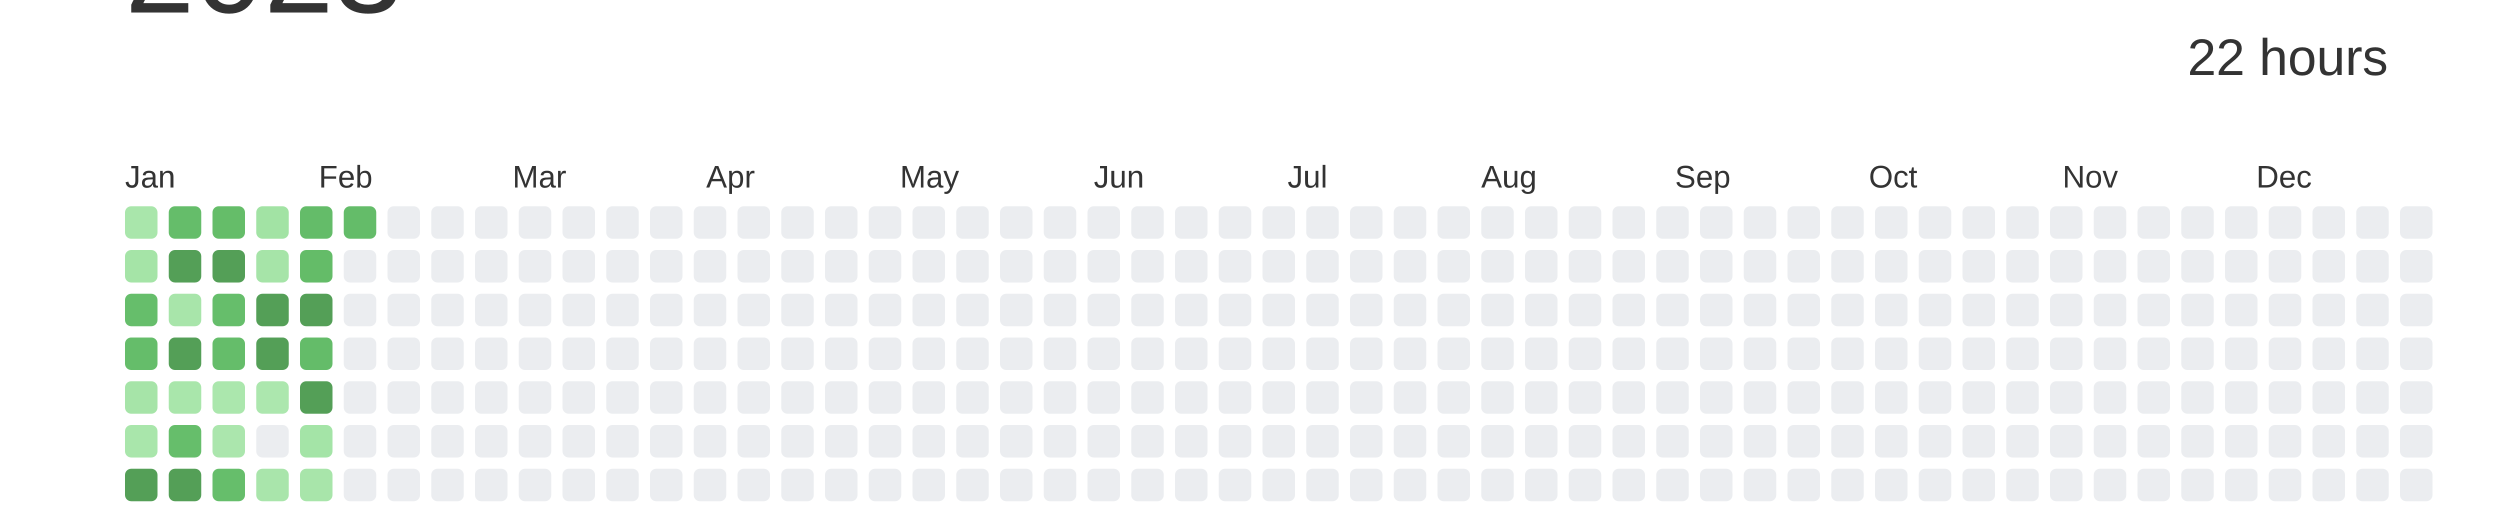
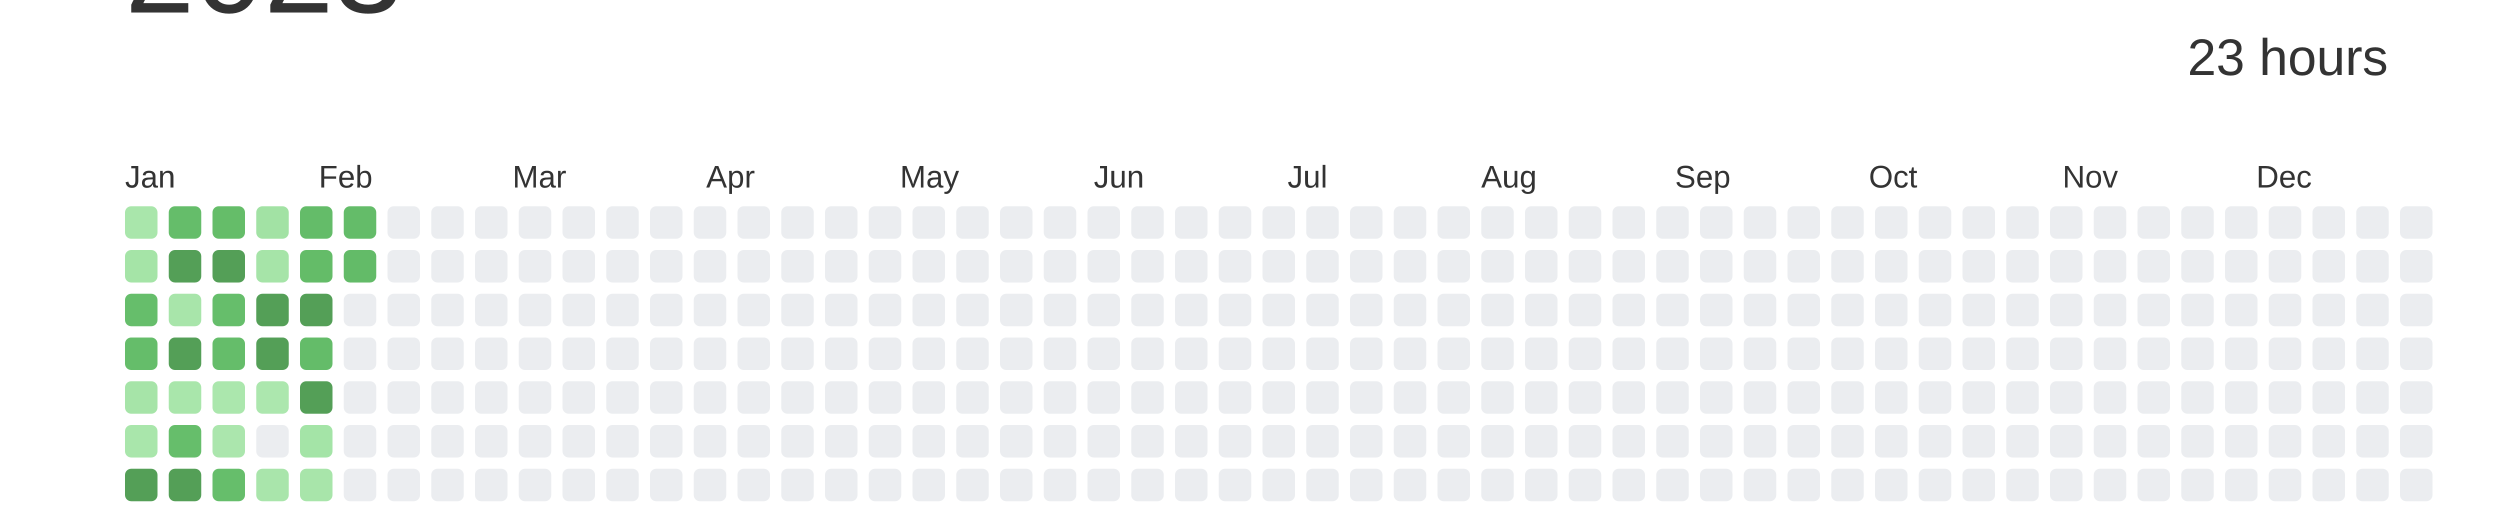
<svg xmlns="http://www.w3.org/2000/svg" baseProfile="full" height="42mm" version="1.1" viewBox="0,0,200,42" width="200mm">
  <defs />
  <rect fill="#ffffff" height="42" width="200" x="0" y="0" />
  <text alignment-baseline="hanging" fill="#333333" style="font-size:10.0px; font-family:Arial;" x="10" y="1">2023</text>
-   <text alignment-baseline="hanging" fill="#333333" style="font-size:4.125px; font-family:Arial;" x="175" y="6">22 hours</text>
+   <text alignment-baseline="hanging" fill="#333333" style="font-size:4.125px; font-family:Arial;" x="175" y="6">23 hours</text>
  <text fill="#333333" style="font-size:2.5px; font-family:Arial" x="10.0" y="15">Jan</text>
  <text fill="#333333" style="font-size:2.5px; font-family:Arial" x="25.5" y="15">Feb</text>
  <text fill="#333333" style="font-size:2.5px; font-family:Arial" x="41.0" y="15">Mar</text>
  <text fill="#333333" style="font-size:2.5px; font-family:Arial" x="56.5" y="15">Apr</text>
  <text fill="#333333" style="font-size:2.5px; font-family:Arial" x="72.0" y="15">May</text>
  <text fill="#333333" style="font-size:2.5px; font-family:Arial" x="87.5" y="15">Jun</text>
  <text fill="#333333" style="font-size:2.5px; font-family:Arial" x="103.0" y="15">Jul</text>
  <text fill="#333333" style="font-size:2.5px; font-family:Arial" x="118.5" y="15">Aug</text>
  <text fill="#333333" style="font-size:2.5px; font-family:Arial" x="134.0" y="15">Sep</text>
  <text fill="#333333" style="font-size:2.5px; font-family:Arial" x="149.5" y="15">Oct</text>
  <text fill="#333333" style="font-size:2.5px; font-family:Arial" x="165.0" y="15">Nov</text>
  <text fill="#333333" style="font-size:2.5px; font-family:Arial" x="180.5" y="15">Dec</text>
  <rect fill="#a9e6ab" height="2.6" rx="0.5" ry="0.5" width="2.6" x="10.0" y="16.5" />
  <rect fill="#a5e4a7" height="2.6" rx="0.5" ry="0.5" width="2.6" x="10.0" y="20.0" />
  <rect fill="#66be6b" height="2.6" rx="0.5" ry="0.5" width="2.6" x="10.0" y="23.5" />
  <rect fill="#65bd6a" height="2.6" rx="0.5" ry="0.5" width="2.6" x="10.0" y="27.0" />
  <rect fill="#a6e4a8" height="2.6" rx="0.5" ry="0.5" width="2.6" x="10.0" y="30.5" />
  <rect fill="#a9e6ab" height="2.6" rx="0.5" ry="0.5" width="2.6" x="10.0" y="34.0" />
  <rect fill="#549F57" height="2.6" rx="0.5" ry="0.5" width="2.6" x="10.0" y="37.5" />
  <rect fill="#65bd6a" height="2.6" rx="0.5" ry="0.5" width="2.6" x="13.5" y="16.5" />
  <rect fill="#549F57" height="2.6" rx="0.5" ry="0.5" width="2.6" x="13.5" y="20.0" />
  <rect fill="#a8e5aa" height="2.6" rx="0.5" ry="0.5" width="2.6" x="13.5" y="23.5" />
  <rect fill="#549F57" height="2.6" rx="0.5" ry="0.5" width="2.6" x="13.5" y="27.0" />
  <rect fill="#a9e6ab" height="2.6" rx="0.5" ry="0.5" width="2.6" x="13.5" y="30.5" />
  <rect fill="#66be6b" height="2.6" rx="0.5" ry="0.5" width="2.6" x="13.5" y="34.0" />
  <rect fill="#549F57" height="2.6" rx="0.5" ry="0.5" width="2.6" x="13.5" y="37.5" />
  <rect fill="#65bd69" height="2.6" rx="0.5" ry="0.5" width="2.6" x="17.0" y="16.5" />
  <rect fill="#549F57" height="2.6" rx="0.5" ry="0.5" width="2.6" x="17.0" y="20.0" />
  <rect fill="#66be6b" height="2.6" rx="0.5" ry="0.5" width="2.6" x="17.0" y="23.5" />
  <rect fill="#65bd6a" height="2.6" rx="0.5" ry="0.5" width="2.6" x="17.0" y="27.0" />
  <rect fill="#abe7ad" height="2.6" rx="0.5" ry="0.5" width="2.6" x="17.0" y="30.5" />
  <rect fill="#abe6ad" height="2.6" rx="0.5" ry="0.5" width="2.6" x="17.0" y="34.0" />
  <rect fill="#66be6b" height="2.6" rx="0.5" ry="0.5" width="2.6" x="17.0" y="37.5" />
-   <rect fill="#a2e3a4" height="2.6" rx="0.5" ry="0.5" width="2.6" x="20.5" y="16.5" />
+   <rect fill="#a2e2a4" height="2.6" rx="0.5" ry="0.5" width="2.6" x="20.5" y="16.5" />
  <rect fill="#a6e4a8" height="2.6" rx="0.5" ry="0.5" width="2.6" x="20.5" y="20.0" />
  <rect fill="#549F57" height="2.6" rx="0.5" ry="0.5" width="2.6" x="20.5" y="23.5" />
  <rect fill="#549F57" height="2.6" rx="0.5" ry="0.5" width="2.6" x="20.5" y="27.0" />
  <rect fill="#ace7ae" height="2.6" rx="0.5" ry="0.5" width="2.6" x="20.5" y="30.5" />
  <rect fill="#EBEDF0" height="2.6" rx="0.5" ry="0.5" width="2.6" x="20.5" y="34.0" />
  <rect fill="#a9e5ab" height="2.6" rx="0.5" ry="0.5" width="2.6" x="20.5" y="37.5" />
  <rect fill="#64bc69" height="2.6" rx="0.5" ry="0.5" width="2.6" x="24.0" y="16.5" />
  <rect fill="#64bc68" height="2.6" rx="0.5" ry="0.5" width="2.6" x="24.0" y="20.0" />
  <rect fill="#549F57" height="2.6" rx="0.5" ry="0.5" width="2.6" x="24.0" y="23.5" />
  <rect fill="#64bc69" height="2.6" rx="0.5" ry="0.5" width="2.6" x="24.0" y="27.0" />
  <rect fill="#549F57" height="2.6" rx="0.5" ry="0.5" width="2.6" x="24.0" y="30.5" />
  <rect fill="#a4e4a7" height="2.6" rx="0.5" ry="0.5" width="2.6" x="24.0" y="34.0" />
  <rect fill="#a8e5aa" height="2.6" rx="0.5" ry="0.5" width="2.6" x="24.0" y="37.5" />
  <rect fill="#64bc69" height="2.6" rx="0.5" ry="0.5" width="2.6" x="27.5" y="16.5" />
-   <rect fill="#EBEDF0" height="2.6" rx="0.5" ry="0.5" width="2.6" x="27.5" y="20.0" />
+   <rect fill="#63bb68" height="2.6" rx="0.5" ry="0.5" width="2.6" x="27.5" y="20.0" />
  <rect fill="#EBEDF0" height="2.6" rx="0.5" ry="0.5" width="2.6" x="27.5" y="23.5" />
  <rect fill="#EBEDF0" height="2.6" rx="0.5" ry="0.5" width="2.6" x="27.5" y="27.0" />
  <rect fill="#EBEDF0" height="2.6" rx="0.5" ry="0.5" width="2.6" x="27.5" y="30.5" />
  <rect fill="#EBEDF0" height="2.6" rx="0.5" ry="0.5" width="2.6" x="27.5" y="34.0" />
  <rect fill="#EBEDF0" height="2.6" rx="0.5" ry="0.5" width="2.6" x="27.5" y="37.5" />
  <rect fill="#EBEDF0" height="2.6" rx="0.5" ry="0.5" width="2.6" x="31.0" y="16.5" />
  <rect fill="#EBEDF0" height="2.6" rx="0.5" ry="0.5" width="2.6" x="31.0" y="20.0" />
  <rect fill="#EBEDF0" height="2.6" rx="0.5" ry="0.5" width="2.6" x="31.0" y="23.5" />
  <rect fill="#EBEDF0" height="2.6" rx="0.5" ry="0.5" width="2.6" x="31.0" y="27.0" />
  <rect fill="#EBEDF0" height="2.6" rx="0.5" ry="0.5" width="2.6" x="31.0" y="30.5" />
  <rect fill="#EBEDF0" height="2.6" rx="0.5" ry="0.5" width="2.6" x="31.0" y="34.0" />
  <rect fill="#EBEDF0" height="2.6" rx="0.5" ry="0.5" width="2.6" x="31.0" y="37.5" />
  <rect fill="#EBEDF0" height="2.6" rx="0.5" ry="0.5" width="2.6" x="34.5" y="16.5" />
  <rect fill="#EBEDF0" height="2.6" rx="0.5" ry="0.5" width="2.6" x="34.5" y="20.0" />
  <rect fill="#EBEDF0" height="2.6" rx="0.5" ry="0.5" width="2.6" x="34.5" y="23.5" />
  <rect fill="#EBEDF0" height="2.6" rx="0.5" ry="0.5" width="2.6" x="34.5" y="27.0" />
  <rect fill="#EBEDF0" height="2.6" rx="0.5" ry="0.5" width="2.6" x="34.5" y="30.5" />
  <rect fill="#EBEDF0" height="2.6" rx="0.5" ry="0.5" width="2.6" x="34.5" y="34.0" />
  <rect fill="#EBEDF0" height="2.6" rx="0.5" ry="0.5" width="2.6" x="34.5" y="37.5" />
  <rect fill="#EBEDF0" height="2.6" rx="0.5" ry="0.5" width="2.6" x="38.0" y="16.5" />
  <rect fill="#EBEDF0" height="2.6" rx="0.5" ry="0.5" width="2.6" x="38.0" y="20.0" />
  <rect fill="#EBEDF0" height="2.6" rx="0.5" ry="0.5" width="2.6" x="38.0" y="23.5" />
  <rect fill="#EBEDF0" height="2.6" rx="0.5" ry="0.5" width="2.6" x="38.0" y="27.0" />
  <rect fill="#EBEDF0" height="2.6" rx="0.5" ry="0.5" width="2.6" x="38.0" y="30.5" />
  <rect fill="#EBEDF0" height="2.6" rx="0.5" ry="0.5" width="2.6" x="38.0" y="34.0" />
  <rect fill="#EBEDF0" height="2.6" rx="0.5" ry="0.5" width="2.6" x="38.0" y="37.5" />
  <rect fill="#EBEDF0" height="2.6" rx="0.5" ry="0.5" width="2.6" x="41.5" y="16.5" />
  <rect fill="#EBEDF0" height="2.6" rx="0.5" ry="0.5" width="2.6" x="41.5" y="20.0" />
  <rect fill="#EBEDF0" height="2.6" rx="0.5" ry="0.5" width="2.6" x="41.5" y="23.5" />
  <rect fill="#EBEDF0" height="2.6" rx="0.5" ry="0.5" width="2.6" x="41.5" y="27.0" />
  <rect fill="#EBEDF0" height="2.6" rx="0.5" ry="0.5" width="2.6" x="41.5" y="30.5" />
  <rect fill="#EBEDF0" height="2.6" rx="0.5" ry="0.5" width="2.6" x="41.5" y="34.0" />
  <rect fill="#EBEDF0" height="2.6" rx="0.5" ry="0.5" width="2.6" x="41.5" y="37.5" />
  <rect fill="#EBEDF0" height="2.6" rx="0.5" ry="0.5" width="2.6" x="45.0" y="16.5" />
  <rect fill="#EBEDF0" height="2.6" rx="0.5" ry="0.5" width="2.6" x="45.0" y="20.0" />
  <rect fill="#EBEDF0" height="2.6" rx="0.5" ry="0.5" width="2.6" x="45.0" y="23.5" />
  <rect fill="#EBEDF0" height="2.6" rx="0.5" ry="0.5" width="2.6" x="45.0" y="27.0" />
  <rect fill="#EBEDF0" height="2.6" rx="0.5" ry="0.5" width="2.6" x="45.0" y="30.5" />
  <rect fill="#EBEDF0" height="2.6" rx="0.5" ry="0.5" width="2.6" x="45.0" y="34.0" />
  <rect fill="#EBEDF0" height="2.6" rx="0.5" ry="0.5" width="2.6" x="45.0" y="37.5" />
  <rect fill="#EBEDF0" height="2.6" rx="0.5" ry="0.5" width="2.6" x="48.5" y="16.5" />
  <rect fill="#EBEDF0" height="2.6" rx="0.5" ry="0.5" width="2.6" x="48.5" y="20.0" />
  <rect fill="#EBEDF0" height="2.6" rx="0.5" ry="0.5" width="2.6" x="48.5" y="23.5" />
  <rect fill="#EBEDF0" height="2.6" rx="0.5" ry="0.5" width="2.6" x="48.5" y="27.0" />
  <rect fill="#EBEDF0" height="2.6" rx="0.5" ry="0.5" width="2.6" x="48.5" y="30.5" />
  <rect fill="#EBEDF0" height="2.6" rx="0.5" ry="0.5" width="2.6" x="48.5" y="34.0" />
  <rect fill="#EBEDF0" height="2.6" rx="0.5" ry="0.5" width="2.6" x="48.5" y="37.5" />
  <rect fill="#EBEDF0" height="2.6" rx="0.5" ry="0.5" width="2.6" x="52.0" y="16.5" />
  <rect fill="#EBEDF0" height="2.6" rx="0.5" ry="0.5" width="2.6" x="52.0" y="20.0" />
  <rect fill="#EBEDF0" height="2.6" rx="0.5" ry="0.5" width="2.6" x="52.0" y="23.5" />
  <rect fill="#EBEDF0" height="2.6" rx="0.5" ry="0.5" width="2.6" x="52.0" y="27.0" />
  <rect fill="#EBEDF0" height="2.6" rx="0.5" ry="0.5" width="2.6" x="52.0" y="30.5" />
  <rect fill="#EBEDF0" height="2.6" rx="0.5" ry="0.5" width="2.6" x="52.0" y="34.0" />
  <rect fill="#EBEDF0" height="2.6" rx="0.5" ry="0.5" width="2.6" x="52.0" y="37.5" />
  <rect fill="#EBEDF0" height="2.6" rx="0.5" ry="0.5" width="2.6" x="55.5" y="16.5" />
  <rect fill="#EBEDF0" height="2.6" rx="0.5" ry="0.5" width="2.6" x="55.5" y="20.0" />
  <rect fill="#EBEDF0" height="2.6" rx="0.5" ry="0.5" width="2.6" x="55.5" y="23.5" />
  <rect fill="#EBEDF0" height="2.6" rx="0.5" ry="0.5" width="2.6" x="55.5" y="27.0" />
  <rect fill="#EBEDF0" height="2.6" rx="0.5" ry="0.5" width="2.6" x="55.5" y="30.5" />
  <rect fill="#EBEDF0" height="2.6" rx="0.5" ry="0.5" width="2.6" x="55.5" y="34.0" />
  <rect fill="#EBEDF0" height="2.6" rx="0.5" ry="0.5" width="2.6" x="55.5" y="37.5" />
  <rect fill="#EBEDF0" height="2.6" rx="0.5" ry="0.5" width="2.6" x="59.0" y="16.5" />
  <rect fill="#EBEDF0" height="2.6" rx="0.5" ry="0.5" width="2.6" x="59.0" y="20.0" />
  <rect fill="#EBEDF0" height="2.6" rx="0.5" ry="0.5" width="2.6" x="59.0" y="23.5" />
  <rect fill="#EBEDF0" height="2.6" rx="0.5" ry="0.5" width="2.6" x="59.0" y="27.0" />
  <rect fill="#EBEDF0" height="2.6" rx="0.5" ry="0.5" width="2.6" x="59.0" y="30.5" />
  <rect fill="#EBEDF0" height="2.6" rx="0.5" ry="0.5" width="2.6" x="59.0" y="34.0" />
  <rect fill="#EBEDF0" height="2.6" rx="0.5" ry="0.5" width="2.6" x="59.0" y="37.5" />
  <rect fill="#EBEDF0" height="2.6" rx="0.5" ry="0.5" width="2.6" x="62.5" y="16.5" />
  <rect fill="#EBEDF0" height="2.6" rx="0.5" ry="0.5" width="2.6" x="62.5" y="20.0" />
  <rect fill="#EBEDF0" height="2.6" rx="0.5" ry="0.5" width="2.6" x="62.5" y="23.5" />
  <rect fill="#EBEDF0" height="2.6" rx="0.5" ry="0.5" width="2.6" x="62.5" y="27.0" />
  <rect fill="#EBEDF0" height="2.6" rx="0.5" ry="0.5" width="2.6" x="62.5" y="30.5" />
  <rect fill="#EBEDF0" height="2.6" rx="0.5" ry="0.5" width="2.6" x="62.5" y="34.0" />
  <rect fill="#EBEDF0" height="2.6" rx="0.5" ry="0.5" width="2.6" x="62.5" y="37.5" />
  <rect fill="#EBEDF0" height="2.6" rx="0.5" ry="0.5" width="2.6" x="66.0" y="16.5" />
  <rect fill="#EBEDF0" height="2.6" rx="0.5" ry="0.5" width="2.6" x="66.0" y="20.0" />
  <rect fill="#EBEDF0" height="2.6" rx="0.5" ry="0.5" width="2.6" x="66.0" y="23.5" />
  <rect fill="#EBEDF0" height="2.6" rx="0.5" ry="0.5" width="2.6" x="66.0" y="27.0" />
  <rect fill="#EBEDF0" height="2.6" rx="0.5" ry="0.5" width="2.6" x="66.0" y="30.5" />
  <rect fill="#EBEDF0" height="2.6" rx="0.5" ry="0.5" width="2.6" x="66.0" y="34.0" />
  <rect fill="#EBEDF0" height="2.6" rx="0.5" ry="0.5" width="2.6" x="66.0" y="37.5" />
  <rect fill="#EBEDF0" height="2.6" rx="0.5" ry="0.5" width="2.6" x="69.5" y="16.5" />
  <rect fill="#EBEDF0" height="2.6" rx="0.5" ry="0.5" width="2.6" x="69.5" y="20.0" />
  <rect fill="#EBEDF0" height="2.6" rx="0.5" ry="0.5" width="2.6" x="69.5" y="23.5" />
  <rect fill="#EBEDF0" height="2.6" rx="0.5" ry="0.5" width="2.6" x="69.5" y="27.0" />
  <rect fill="#EBEDF0" height="2.6" rx="0.5" ry="0.5" width="2.6" x="69.5" y="30.5" />
  <rect fill="#EBEDF0" height="2.6" rx="0.5" ry="0.5" width="2.6" x="69.5" y="34.0" />
  <rect fill="#EBEDF0" height="2.6" rx="0.5" ry="0.5" width="2.6" x="69.5" y="37.5" />
  <rect fill="#EBEDF0" height="2.6" rx="0.5" ry="0.5" width="2.6" x="73.0" y="16.5" />
  <rect fill="#EBEDF0" height="2.6" rx="0.5" ry="0.5" width="2.6" x="73.0" y="20.0" />
  <rect fill="#EBEDF0" height="2.6" rx="0.5" ry="0.5" width="2.6" x="73.0" y="23.5" />
  <rect fill="#EBEDF0" height="2.6" rx="0.5" ry="0.5" width="2.6" x="73.0" y="27.0" />
  <rect fill="#EBEDF0" height="2.6" rx="0.5" ry="0.5" width="2.6" x="73.0" y="30.5" />
  <rect fill="#EBEDF0" height="2.6" rx="0.5" ry="0.5" width="2.6" x="73.0" y="34.0" />
  <rect fill="#EBEDF0" height="2.6" rx="0.5" ry="0.5" width="2.6" x="73.0" y="37.5" />
  <rect fill="#EBEDF0" height="2.6" rx="0.5" ry="0.5" width="2.6" x="76.5" y="16.5" />
  <rect fill="#EBEDF0" height="2.6" rx="0.5" ry="0.5" width="2.6" x="76.5" y="20.0" />
  <rect fill="#EBEDF0" height="2.6" rx="0.5" ry="0.5" width="2.6" x="76.5" y="23.5" />
  <rect fill="#EBEDF0" height="2.6" rx="0.5" ry="0.5" width="2.6" x="76.5" y="27.0" />
  <rect fill="#EBEDF0" height="2.6" rx="0.5" ry="0.5" width="2.6" x="76.5" y="30.5" />
  <rect fill="#EBEDF0" height="2.6" rx="0.5" ry="0.5" width="2.6" x="76.5" y="34.0" />
  <rect fill="#EBEDF0" height="2.6" rx="0.5" ry="0.5" width="2.6" x="76.5" y="37.5" />
  <rect fill="#EBEDF0" height="2.6" rx="0.5" ry="0.5" width="2.6" x="80.0" y="16.5" />
  <rect fill="#EBEDF0" height="2.6" rx="0.5" ry="0.5" width="2.6" x="80.0" y="20.0" />
  <rect fill="#EBEDF0" height="2.6" rx="0.5" ry="0.5" width="2.6" x="80.0" y="23.5" />
  <rect fill="#EBEDF0" height="2.6" rx="0.5" ry="0.5" width="2.6" x="80.0" y="27.0" />
  <rect fill="#EBEDF0" height="2.6" rx="0.5" ry="0.5" width="2.6" x="80.0" y="30.5" />
  <rect fill="#EBEDF0" height="2.6" rx="0.5" ry="0.5" width="2.6" x="80.0" y="34.0" />
  <rect fill="#EBEDF0" height="2.6" rx="0.5" ry="0.5" width="2.6" x="80.0" y="37.5" />
  <rect fill="#EBEDF0" height="2.6" rx="0.5" ry="0.5" width="2.6" x="83.5" y="16.5" />
  <rect fill="#EBEDF0" height="2.6" rx="0.5" ry="0.5" width="2.6" x="83.5" y="20.0" />
  <rect fill="#EBEDF0" height="2.6" rx="0.5" ry="0.5" width="2.6" x="83.5" y="23.5" />
  <rect fill="#EBEDF0" height="2.6" rx="0.5" ry="0.5" width="2.6" x="83.5" y="27.0" />
  <rect fill="#EBEDF0" height="2.6" rx="0.5" ry="0.5" width="2.6" x="83.5" y="30.5" />
  <rect fill="#EBEDF0" height="2.6" rx="0.5" ry="0.5" width="2.6" x="83.5" y="34.0" />
  <rect fill="#EBEDF0" height="2.6" rx="0.5" ry="0.5" width="2.6" x="83.5" y="37.5" />
  <rect fill="#EBEDF0" height="2.6" rx="0.5" ry="0.5" width="2.6" x="87.0" y="16.5" />
  <rect fill="#EBEDF0" height="2.6" rx="0.5" ry="0.5" width="2.6" x="87.0" y="20.0" />
  <rect fill="#EBEDF0" height="2.6" rx="0.5" ry="0.5" width="2.6" x="87.0" y="23.5" />
  <rect fill="#EBEDF0" height="2.6" rx="0.5" ry="0.5" width="2.6" x="87.0" y="27.0" />
  <rect fill="#EBEDF0" height="2.6" rx="0.5" ry="0.5" width="2.6" x="87.0" y="30.5" />
  <rect fill="#EBEDF0" height="2.6" rx="0.5" ry="0.5" width="2.6" x="87.0" y="34.0" />
  <rect fill="#EBEDF0" height="2.6" rx="0.5" ry="0.5" width="2.6" x="87.0" y="37.5" />
  <rect fill="#EBEDF0" height="2.6" rx="0.5" ry="0.5" width="2.6" x="90.5" y="16.5" />
  <rect fill="#EBEDF0" height="2.6" rx="0.5" ry="0.5" width="2.6" x="90.5" y="20.0" />
  <rect fill="#EBEDF0" height="2.6" rx="0.5" ry="0.5" width="2.6" x="90.5" y="23.5" />
  <rect fill="#EBEDF0" height="2.6" rx="0.5" ry="0.5" width="2.6" x="90.5" y="27.0" />
  <rect fill="#EBEDF0" height="2.6" rx="0.5" ry="0.5" width="2.6" x="90.5" y="30.5" />
  <rect fill="#EBEDF0" height="2.6" rx="0.5" ry="0.5" width="2.6" x="90.5" y="34.0" />
  <rect fill="#EBEDF0" height="2.6" rx="0.5" ry="0.5" width="2.6" x="90.5" y="37.5" />
  <rect fill="#EBEDF0" height="2.6" rx="0.5" ry="0.5" width="2.6" x="94.0" y="16.5" />
  <rect fill="#EBEDF0" height="2.6" rx="0.5" ry="0.5" width="2.6" x="94.0" y="20.0" />
  <rect fill="#EBEDF0" height="2.6" rx="0.5" ry="0.5" width="2.6" x="94.0" y="23.5" />
  <rect fill="#EBEDF0" height="2.6" rx="0.5" ry="0.5" width="2.6" x="94.0" y="27.0" />
  <rect fill="#EBEDF0" height="2.6" rx="0.5" ry="0.5" width="2.6" x="94.0" y="30.5" />
  <rect fill="#EBEDF0" height="2.6" rx="0.5" ry="0.5" width="2.6" x="94.0" y="34.0" />
  <rect fill="#EBEDF0" height="2.6" rx="0.5" ry="0.5" width="2.6" x="94.0" y="37.5" />
  <rect fill="#EBEDF0" height="2.6" rx="0.5" ry="0.5" width="2.6" x="97.5" y="16.5" />
  <rect fill="#EBEDF0" height="2.6" rx="0.5" ry="0.5" width="2.6" x="97.5" y="20.0" />
  <rect fill="#EBEDF0" height="2.6" rx="0.5" ry="0.5" width="2.6" x="97.5" y="23.5" />
  <rect fill="#EBEDF0" height="2.6" rx="0.5" ry="0.5" width="2.6" x="97.5" y="27.0" />
  <rect fill="#EBEDF0" height="2.6" rx="0.5" ry="0.5" width="2.6" x="97.5" y="30.5" />
  <rect fill="#EBEDF0" height="2.6" rx="0.5" ry="0.5" width="2.6" x="97.5" y="34.0" />
  <rect fill="#EBEDF0" height="2.6" rx="0.5" ry="0.5" width="2.6" x="97.5" y="37.5" />
  <rect fill="#EBEDF0" height="2.6" rx="0.5" ry="0.5" width="2.6" x="101.0" y="16.5" />
  <rect fill="#EBEDF0" height="2.6" rx="0.5" ry="0.5" width="2.6" x="101.0" y="20.0" />
  <rect fill="#EBEDF0" height="2.6" rx="0.5" ry="0.5" width="2.6" x="101.0" y="23.5" />
  <rect fill="#EBEDF0" height="2.6" rx="0.5" ry="0.5" width="2.6" x="101.0" y="27.0" />
  <rect fill="#EBEDF0" height="2.6" rx="0.5" ry="0.5" width="2.6" x="101.0" y="30.5" />
  <rect fill="#EBEDF0" height="2.6" rx="0.5" ry="0.5" width="2.6" x="101.0" y="34.0" />
  <rect fill="#EBEDF0" height="2.6" rx="0.5" ry="0.5" width="2.6" x="101.0" y="37.5" />
  <rect fill="#EBEDF0" height="2.6" rx="0.5" ry="0.5" width="2.6" x="104.5" y="16.5" />
  <rect fill="#EBEDF0" height="2.6" rx="0.5" ry="0.5" width="2.6" x="104.5" y="20.0" />
  <rect fill="#EBEDF0" height="2.6" rx="0.5" ry="0.5" width="2.6" x="104.5" y="23.5" />
  <rect fill="#EBEDF0" height="2.6" rx="0.5" ry="0.5" width="2.6" x="104.5" y="27.0" />
  <rect fill="#EBEDF0" height="2.6" rx="0.5" ry="0.5" width="2.6" x="104.5" y="30.5" />
  <rect fill="#EBEDF0" height="2.6" rx="0.5" ry="0.5" width="2.6" x="104.5" y="34.0" />
  <rect fill="#EBEDF0" height="2.6" rx="0.5" ry="0.5" width="2.6" x="104.5" y="37.5" />
  <rect fill="#EBEDF0" height="2.6" rx="0.5" ry="0.5" width="2.6" x="108.0" y="16.5" />
  <rect fill="#EBEDF0" height="2.6" rx="0.5" ry="0.5" width="2.6" x="108.0" y="20.0" />
  <rect fill="#EBEDF0" height="2.6" rx="0.5" ry="0.5" width="2.6" x="108.0" y="23.5" />
  <rect fill="#EBEDF0" height="2.6" rx="0.5" ry="0.5" width="2.6" x="108.0" y="27.0" />
  <rect fill="#EBEDF0" height="2.6" rx="0.5" ry="0.5" width="2.6" x="108.0" y="30.5" />
  <rect fill="#EBEDF0" height="2.6" rx="0.5" ry="0.5" width="2.6" x="108.0" y="34.0" />
  <rect fill="#EBEDF0" height="2.6" rx="0.5" ry="0.5" width="2.6" x="108.0" y="37.5" />
  <rect fill="#EBEDF0" height="2.6" rx="0.5" ry="0.5" width="2.6" x="111.5" y="16.5" />
  <rect fill="#EBEDF0" height="2.6" rx="0.5" ry="0.5" width="2.6" x="111.5" y="20.0" />
  <rect fill="#EBEDF0" height="2.6" rx="0.5" ry="0.5" width="2.6" x="111.5" y="23.5" />
  <rect fill="#EBEDF0" height="2.6" rx="0.5" ry="0.5" width="2.6" x="111.5" y="27.0" />
  <rect fill="#EBEDF0" height="2.6" rx="0.5" ry="0.5" width="2.6" x="111.5" y="30.5" />
  <rect fill="#EBEDF0" height="2.6" rx="0.5" ry="0.5" width="2.6" x="111.5" y="34.0" />
  <rect fill="#EBEDF0" height="2.6" rx="0.5" ry="0.5" width="2.6" x="111.5" y="37.5" />
  <rect fill="#EBEDF0" height="2.6" rx="0.5" ry="0.5" width="2.6" x="115.0" y="16.5" />
  <rect fill="#EBEDF0" height="2.6" rx="0.5" ry="0.5" width="2.6" x="115.0" y="20.0" />
  <rect fill="#EBEDF0" height="2.6" rx="0.5" ry="0.5" width="2.6" x="115.0" y="23.5" />
  <rect fill="#EBEDF0" height="2.6" rx="0.5" ry="0.5" width="2.6" x="115.0" y="27.0" />
  <rect fill="#EBEDF0" height="2.6" rx="0.5" ry="0.5" width="2.6" x="115.0" y="30.5" />
  <rect fill="#EBEDF0" height="2.6" rx="0.5" ry="0.5" width="2.6" x="115.0" y="34.0" />
  <rect fill="#EBEDF0" height="2.6" rx="0.5" ry="0.5" width="2.6" x="115.0" y="37.5" />
  <rect fill="#EBEDF0" height="2.6" rx="0.5" ry="0.5" width="2.6" x="118.5" y="16.5" />
  <rect fill="#EBEDF0" height="2.6" rx="0.5" ry="0.5" width="2.6" x="118.5" y="20.0" />
  <rect fill="#EBEDF0" height="2.6" rx="0.5" ry="0.5" width="2.6" x="118.5" y="23.5" />
  <rect fill="#EBEDF0" height="2.6" rx="0.5" ry="0.5" width="2.6" x="118.5" y="27.0" />
  <rect fill="#EBEDF0" height="2.6" rx="0.5" ry="0.5" width="2.6" x="118.5" y="30.5" />
  <rect fill="#EBEDF0" height="2.6" rx="0.5" ry="0.5" width="2.6" x="118.5" y="34.0" />
  <rect fill="#EBEDF0" height="2.6" rx="0.5" ry="0.5" width="2.6" x="118.5" y="37.5" />
  <rect fill="#EBEDF0" height="2.6" rx="0.5" ry="0.5" width="2.6" x="122.0" y="16.5" />
  <rect fill="#EBEDF0" height="2.6" rx="0.5" ry="0.5" width="2.6" x="122.0" y="20.0" />
  <rect fill="#EBEDF0" height="2.6" rx="0.5" ry="0.5" width="2.6" x="122.0" y="23.5" />
  <rect fill="#EBEDF0" height="2.6" rx="0.5" ry="0.5" width="2.6" x="122.0" y="27.0" />
  <rect fill="#EBEDF0" height="2.6" rx="0.5" ry="0.5" width="2.6" x="122.0" y="30.5" />
  <rect fill="#EBEDF0" height="2.6" rx="0.5" ry="0.5" width="2.6" x="122.0" y="34.0" />
  <rect fill="#EBEDF0" height="2.6" rx="0.5" ry="0.5" width="2.6" x="122.0" y="37.5" />
  <rect fill="#EBEDF0" height="2.6" rx="0.5" ry="0.5" width="2.6" x="125.5" y="16.5" />
  <rect fill="#EBEDF0" height="2.6" rx="0.5" ry="0.5" width="2.6" x="125.5" y="20.0" />
  <rect fill="#EBEDF0" height="2.6" rx="0.5" ry="0.5" width="2.6" x="125.5" y="23.5" />
  <rect fill="#EBEDF0" height="2.6" rx="0.5" ry="0.5" width="2.6" x="125.5" y="27.0" />
  <rect fill="#EBEDF0" height="2.6" rx="0.5" ry="0.5" width="2.6" x="125.5" y="30.5" />
  <rect fill="#EBEDF0" height="2.6" rx="0.5" ry="0.5" width="2.6" x="125.5" y="34.0" />
  <rect fill="#EBEDF0" height="2.6" rx="0.5" ry="0.5" width="2.6" x="125.5" y="37.5" />
  <rect fill="#EBEDF0" height="2.6" rx="0.5" ry="0.5" width="2.6" x="129.0" y="16.5" />
  <rect fill="#EBEDF0" height="2.6" rx="0.5" ry="0.5" width="2.6" x="129.0" y="20.0" />
  <rect fill="#EBEDF0" height="2.6" rx="0.5" ry="0.5" width="2.6" x="129.0" y="23.5" />
  <rect fill="#EBEDF0" height="2.6" rx="0.5" ry="0.5" width="2.6" x="129.0" y="27.0" />
  <rect fill="#EBEDF0" height="2.6" rx="0.5" ry="0.5" width="2.6" x="129.0" y="30.5" />
  <rect fill="#EBEDF0" height="2.6" rx="0.5" ry="0.5" width="2.6" x="129.0" y="34.0" />
  <rect fill="#EBEDF0" height="2.6" rx="0.5" ry="0.5" width="2.6" x="129.0" y="37.5" />
  <rect fill="#EBEDF0" height="2.6" rx="0.5" ry="0.5" width="2.6" x="132.5" y="16.5" />
  <rect fill="#EBEDF0" height="2.6" rx="0.5" ry="0.5" width="2.6" x="132.5" y="20.0" />
  <rect fill="#EBEDF0" height="2.6" rx="0.5" ry="0.5" width="2.6" x="132.5" y="23.5" />
  <rect fill="#EBEDF0" height="2.6" rx="0.5" ry="0.5" width="2.6" x="132.5" y="27.0" />
  <rect fill="#EBEDF0" height="2.6" rx="0.5" ry="0.5" width="2.6" x="132.5" y="30.5" />
  <rect fill="#EBEDF0" height="2.6" rx="0.5" ry="0.5" width="2.6" x="132.5" y="34.0" />
  <rect fill="#EBEDF0" height="2.6" rx="0.5" ry="0.5" width="2.6" x="132.5" y="37.5" />
  <rect fill="#EBEDF0" height="2.6" rx="0.5" ry="0.5" width="2.6" x="136.0" y="16.5" />
  <rect fill="#EBEDF0" height="2.6" rx="0.5" ry="0.5" width="2.6" x="136.0" y="20.0" />
  <rect fill="#EBEDF0" height="2.6" rx="0.5" ry="0.5" width="2.6" x="136.0" y="23.5" />
  <rect fill="#EBEDF0" height="2.6" rx="0.5" ry="0.5" width="2.6" x="136.0" y="27.0" />
  <rect fill="#EBEDF0" height="2.6" rx="0.5" ry="0.5" width="2.6" x="136.0" y="30.5" />
  <rect fill="#EBEDF0" height="2.6" rx="0.5" ry="0.5" width="2.6" x="136.0" y="34.0" />
  <rect fill="#EBEDF0" height="2.6" rx="0.5" ry="0.5" width="2.6" x="136.0" y="37.5" />
  <rect fill="#EBEDF0" height="2.6" rx="0.5" ry="0.5" width="2.6" x="139.5" y="16.5" />
  <rect fill="#EBEDF0" height="2.6" rx="0.5" ry="0.5" width="2.6" x="139.5" y="20.0" />
  <rect fill="#EBEDF0" height="2.6" rx="0.5" ry="0.5" width="2.6" x="139.5" y="23.5" />
  <rect fill="#EBEDF0" height="2.6" rx="0.5" ry="0.5" width="2.6" x="139.5" y="27.0" />
  <rect fill="#EBEDF0" height="2.6" rx="0.5" ry="0.5" width="2.6" x="139.5" y="30.5" />
  <rect fill="#EBEDF0" height="2.6" rx="0.5" ry="0.5" width="2.6" x="139.5" y="34.0" />
  <rect fill="#EBEDF0" height="2.6" rx="0.5" ry="0.5" width="2.6" x="139.5" y="37.5" />
  <rect fill="#EBEDF0" height="2.6" rx="0.5" ry="0.5" width="2.6" x="143.0" y="16.5" />
  <rect fill="#EBEDF0" height="2.6" rx="0.5" ry="0.5" width="2.6" x="143.0" y="20.0" />
  <rect fill="#EBEDF0" height="2.6" rx="0.5" ry="0.5" width="2.6" x="143.0" y="23.5" />
  <rect fill="#EBEDF0" height="2.6" rx="0.5" ry="0.5" width="2.6" x="143.0" y="27.0" />
  <rect fill="#EBEDF0" height="2.6" rx="0.5" ry="0.5" width="2.6" x="143.0" y="30.5" />
  <rect fill="#EBEDF0" height="2.6" rx="0.5" ry="0.5" width="2.6" x="143.0" y="34.0" />
  <rect fill="#EBEDF0" height="2.6" rx="0.5" ry="0.5" width="2.6" x="143.0" y="37.5" />
  <rect fill="#EBEDF0" height="2.6" rx="0.5" ry="0.5" width="2.6" x="146.5" y="16.5" />
  <rect fill="#EBEDF0" height="2.6" rx="0.5" ry="0.5" width="2.6" x="146.5" y="20.0" />
  <rect fill="#EBEDF0" height="2.6" rx="0.5" ry="0.5" width="2.6" x="146.5" y="23.5" />
  <rect fill="#EBEDF0" height="2.6" rx="0.5" ry="0.5" width="2.6" x="146.5" y="27.0" />
  <rect fill="#EBEDF0" height="2.6" rx="0.5" ry="0.5" width="2.6" x="146.5" y="30.5" />
  <rect fill="#EBEDF0" height="2.6" rx="0.5" ry="0.5" width="2.6" x="146.5" y="34.0" />
  <rect fill="#EBEDF0" height="2.6" rx="0.5" ry="0.5" width="2.6" x="146.5" y="37.5" />
  <rect fill="#EBEDF0" height="2.6" rx="0.5" ry="0.5" width="2.6" x="150.0" y="16.5" />
  <rect fill="#EBEDF0" height="2.6" rx="0.5" ry="0.5" width="2.6" x="150.0" y="20.0" />
  <rect fill="#EBEDF0" height="2.6" rx="0.5" ry="0.5" width="2.6" x="150.0" y="23.5" />
  <rect fill="#EBEDF0" height="2.6" rx="0.5" ry="0.5" width="2.6" x="150.0" y="27.0" />
  <rect fill="#EBEDF0" height="2.6" rx="0.5" ry="0.5" width="2.6" x="150.0" y="30.5" />
  <rect fill="#EBEDF0" height="2.6" rx="0.5" ry="0.5" width="2.6" x="150.0" y="34.0" />
  <rect fill="#EBEDF0" height="2.6" rx="0.5" ry="0.5" width="2.6" x="150.0" y="37.5" />
  <rect fill="#EBEDF0" height="2.6" rx="0.5" ry="0.5" width="2.6" x="153.5" y="16.5" />
  <rect fill="#EBEDF0" height="2.6" rx="0.5" ry="0.5" width="2.6" x="153.5" y="20.0" />
  <rect fill="#EBEDF0" height="2.6" rx="0.5" ry="0.5" width="2.6" x="153.5" y="23.5" />
  <rect fill="#EBEDF0" height="2.6" rx="0.5" ry="0.5" width="2.6" x="153.5" y="27.0" />
  <rect fill="#EBEDF0" height="2.6" rx="0.5" ry="0.5" width="2.6" x="153.5" y="30.5" />
  <rect fill="#EBEDF0" height="2.6" rx="0.5" ry="0.5" width="2.6" x="153.5" y="34.0" />
  <rect fill="#EBEDF0" height="2.6" rx="0.5" ry="0.5" width="2.6" x="153.5" y="37.5" />
  <rect fill="#EBEDF0" height="2.6" rx="0.5" ry="0.5" width="2.6" x="157.0" y="16.5" />
  <rect fill="#EBEDF0" height="2.6" rx="0.5" ry="0.5" width="2.6" x="157.0" y="20.0" />
  <rect fill="#EBEDF0" height="2.6" rx="0.5" ry="0.5" width="2.6" x="157.0" y="23.5" />
  <rect fill="#EBEDF0" height="2.6" rx="0.5" ry="0.5" width="2.6" x="157.0" y="27.0" />
  <rect fill="#EBEDF0" height="2.6" rx="0.5" ry="0.5" width="2.6" x="157.0" y="30.5" />
  <rect fill="#EBEDF0" height="2.6" rx="0.5" ry="0.5" width="2.6" x="157.0" y="34.0" />
  <rect fill="#EBEDF0" height="2.6" rx="0.5" ry="0.5" width="2.6" x="157.0" y="37.5" />
  <rect fill="#EBEDF0" height="2.6" rx="0.5" ry="0.5" width="2.6" x="160.5" y="16.5" />
  <rect fill="#EBEDF0" height="2.6" rx="0.5" ry="0.5" width="2.6" x="160.5" y="20.0" />
  <rect fill="#EBEDF0" height="2.6" rx="0.5" ry="0.5" width="2.6" x="160.5" y="23.5" />
  <rect fill="#EBEDF0" height="2.6" rx="0.5" ry="0.5" width="2.6" x="160.5" y="27.0" />
  <rect fill="#EBEDF0" height="2.6" rx="0.5" ry="0.5" width="2.6" x="160.5" y="30.5" />
  <rect fill="#EBEDF0" height="2.6" rx="0.5" ry="0.5" width="2.6" x="160.5" y="34.0" />
  <rect fill="#EBEDF0" height="2.6" rx="0.5" ry="0.5" width="2.6" x="160.5" y="37.5" />
  <rect fill="#EBEDF0" height="2.6" rx="0.5" ry="0.5" width="2.6" x="164.0" y="16.5" />
  <rect fill="#EBEDF0" height="2.6" rx="0.5" ry="0.5" width="2.6" x="164.0" y="20.0" />
  <rect fill="#EBEDF0" height="2.6" rx="0.5" ry="0.5" width="2.6" x="164.0" y="23.5" />
  <rect fill="#EBEDF0" height="2.6" rx="0.5" ry="0.5" width="2.6" x="164.0" y="27.0" />
  <rect fill="#EBEDF0" height="2.6" rx="0.5" ry="0.5" width="2.6" x="164.0" y="30.5" />
  <rect fill="#EBEDF0" height="2.6" rx="0.5" ry="0.5" width="2.6" x="164.0" y="34.0" />
  <rect fill="#EBEDF0" height="2.6" rx="0.5" ry="0.5" width="2.6" x="164.0" y="37.5" />
  <rect fill="#EBEDF0" height="2.6" rx="0.5" ry="0.5" width="2.6" x="167.5" y="16.5" />
  <rect fill="#EBEDF0" height="2.6" rx="0.5" ry="0.5" width="2.6" x="167.5" y="20.0" />
  <rect fill="#EBEDF0" height="2.6" rx="0.5" ry="0.5" width="2.6" x="167.5" y="23.5" />
  <rect fill="#EBEDF0" height="2.6" rx="0.5" ry="0.5" width="2.6" x="167.5" y="27.0" />
  <rect fill="#EBEDF0" height="2.6" rx="0.5" ry="0.5" width="2.6" x="167.5" y="30.5" />
  <rect fill="#EBEDF0" height="2.6" rx="0.5" ry="0.5" width="2.6" x="167.5" y="34.0" />
  <rect fill="#EBEDF0" height="2.6" rx="0.5" ry="0.5" width="2.6" x="167.5" y="37.5" />
  <rect fill="#EBEDF0" height="2.6" rx="0.5" ry="0.5" width="2.6" x="171.0" y="16.5" />
  <rect fill="#EBEDF0" height="2.6" rx="0.5" ry="0.5" width="2.6" x="171.0" y="20.0" />
  <rect fill="#EBEDF0" height="2.6" rx="0.5" ry="0.5" width="2.6" x="171.0" y="23.5" />
  <rect fill="#EBEDF0" height="2.6" rx="0.5" ry="0.5" width="2.6" x="171.0" y="27.0" />
  <rect fill="#EBEDF0" height="2.6" rx="0.5" ry="0.5" width="2.6" x="171.0" y="30.5" />
  <rect fill="#EBEDF0" height="2.6" rx="0.5" ry="0.5" width="2.6" x="171.0" y="34.0" />
  <rect fill="#EBEDF0" height="2.6" rx="0.5" ry="0.5" width="2.6" x="171.0" y="37.5" />
  <rect fill="#EBEDF0" height="2.6" rx="0.5" ry="0.5" width="2.6" x="174.5" y="16.5" />
  <rect fill="#EBEDF0" height="2.6" rx="0.5" ry="0.5" width="2.6" x="174.5" y="20.0" />
  <rect fill="#EBEDF0" height="2.6" rx="0.5" ry="0.5" width="2.6" x="174.5" y="23.5" />
  <rect fill="#EBEDF0" height="2.6" rx="0.5" ry="0.5" width="2.6" x="174.5" y="27.0" />
  <rect fill="#EBEDF0" height="2.6" rx="0.5" ry="0.5" width="2.6" x="174.5" y="30.5" />
  <rect fill="#EBEDF0" height="2.6" rx="0.5" ry="0.5" width="2.6" x="174.5" y="34.0" />
  <rect fill="#EBEDF0" height="2.6" rx="0.5" ry="0.5" width="2.6" x="174.5" y="37.5" />
  <rect fill="#EBEDF0" height="2.6" rx="0.5" ry="0.5" width="2.6" x="178.0" y="16.5" />
  <rect fill="#EBEDF0" height="2.6" rx="0.5" ry="0.5" width="2.6" x="178.0" y="20.0" />
  <rect fill="#EBEDF0" height="2.6" rx="0.5" ry="0.5" width="2.6" x="178.0" y="23.5" />
  <rect fill="#EBEDF0" height="2.6" rx="0.5" ry="0.5" width="2.6" x="178.0" y="27.0" />
  <rect fill="#EBEDF0" height="2.6" rx="0.5" ry="0.5" width="2.6" x="178.0" y="30.5" />
  <rect fill="#EBEDF0" height="2.6" rx="0.5" ry="0.5" width="2.6" x="178.0" y="34.0" />
  <rect fill="#EBEDF0" height="2.6" rx="0.5" ry="0.5" width="2.6" x="178.0" y="37.5" />
  <rect fill="#EBEDF0" height="2.6" rx="0.5" ry="0.5" width="2.6" x="181.5" y="16.5" />
  <rect fill="#EBEDF0" height="2.6" rx="0.5" ry="0.5" width="2.6" x="181.5" y="20.0" />
  <rect fill="#EBEDF0" height="2.6" rx="0.5" ry="0.5" width="2.6" x="181.5" y="23.5" />
  <rect fill="#EBEDF0" height="2.6" rx="0.5" ry="0.5" width="2.6" x="181.5" y="27.0" />
  <rect fill="#EBEDF0" height="2.6" rx="0.5" ry="0.5" width="2.6" x="181.5" y="30.5" />
  <rect fill="#EBEDF0" height="2.6" rx="0.5" ry="0.5" width="2.6" x="181.5" y="34.0" />
  <rect fill="#EBEDF0" height="2.6" rx="0.5" ry="0.5" width="2.6" x="181.5" y="37.5" />
  <rect fill="#EBEDF0" height="2.6" rx="0.5" ry="0.5" width="2.6" x="185.0" y="16.5" />
  <rect fill="#EBEDF0" height="2.6" rx="0.5" ry="0.5" width="2.6" x="185.0" y="20.0" />
  <rect fill="#EBEDF0" height="2.6" rx="0.5" ry="0.5" width="2.6" x="185.0" y="23.5" />
  <rect fill="#EBEDF0" height="2.6" rx="0.5" ry="0.5" width="2.6" x="185.0" y="27.0" />
  <rect fill="#EBEDF0" height="2.6" rx="0.5" ry="0.5" width="2.6" x="185.0" y="30.5" />
  <rect fill="#EBEDF0" height="2.6" rx="0.5" ry="0.5" width="2.6" x="185.0" y="34.0" />
  <rect fill="#EBEDF0" height="2.6" rx="0.5" ry="0.5" width="2.6" x="185.0" y="37.5" />
  <rect fill="#EBEDF0" height="2.6" rx="0.5" ry="0.5" width="2.6" x="188.5" y="16.5" />
  <rect fill="#EBEDF0" height="2.6" rx="0.5" ry="0.5" width="2.6" x="188.5" y="20.0" />
  <rect fill="#EBEDF0" height="2.6" rx="0.5" ry="0.5" width="2.6" x="188.5" y="23.5" />
  <rect fill="#EBEDF0" height="2.6" rx="0.5" ry="0.5" width="2.6" x="188.5" y="27.0" />
  <rect fill="#EBEDF0" height="2.6" rx="0.5" ry="0.5" width="2.6" x="188.5" y="30.5" />
  <rect fill="#EBEDF0" height="2.6" rx="0.5" ry="0.5" width="2.6" x="188.5" y="34.0" />
  <rect fill="#EBEDF0" height="2.6" rx="0.5" ry="0.5" width="2.6" x="188.5" y="37.5" />
  <rect fill="#EBEDF0" height="2.6" rx="0.5" ry="0.5" width="2.6" x="192.0" y="16.5" />
  <rect fill="#EBEDF0" height="2.6" rx="0.5" ry="0.5" width="2.6" x="192.0" y="20.0" />
  <rect fill="#EBEDF0" height="2.6" rx="0.5" ry="0.5" width="2.6" x="192.0" y="23.5" />
  <rect fill="#EBEDF0" height="2.6" rx="0.5" ry="0.5" width="2.6" x="192.0" y="27.0" />
  <rect fill="#EBEDF0" height="2.6" rx="0.5" ry="0.5" width="2.6" x="192.0" y="30.5" />
  <rect fill="#EBEDF0" height="2.6" rx="0.5" ry="0.5" width="2.6" x="192.0" y="34.0" />
  <rect fill="#EBEDF0" height="2.6" rx="0.5" ry="0.5" width="2.6" x="192.0" y="37.5" />
</svg>
